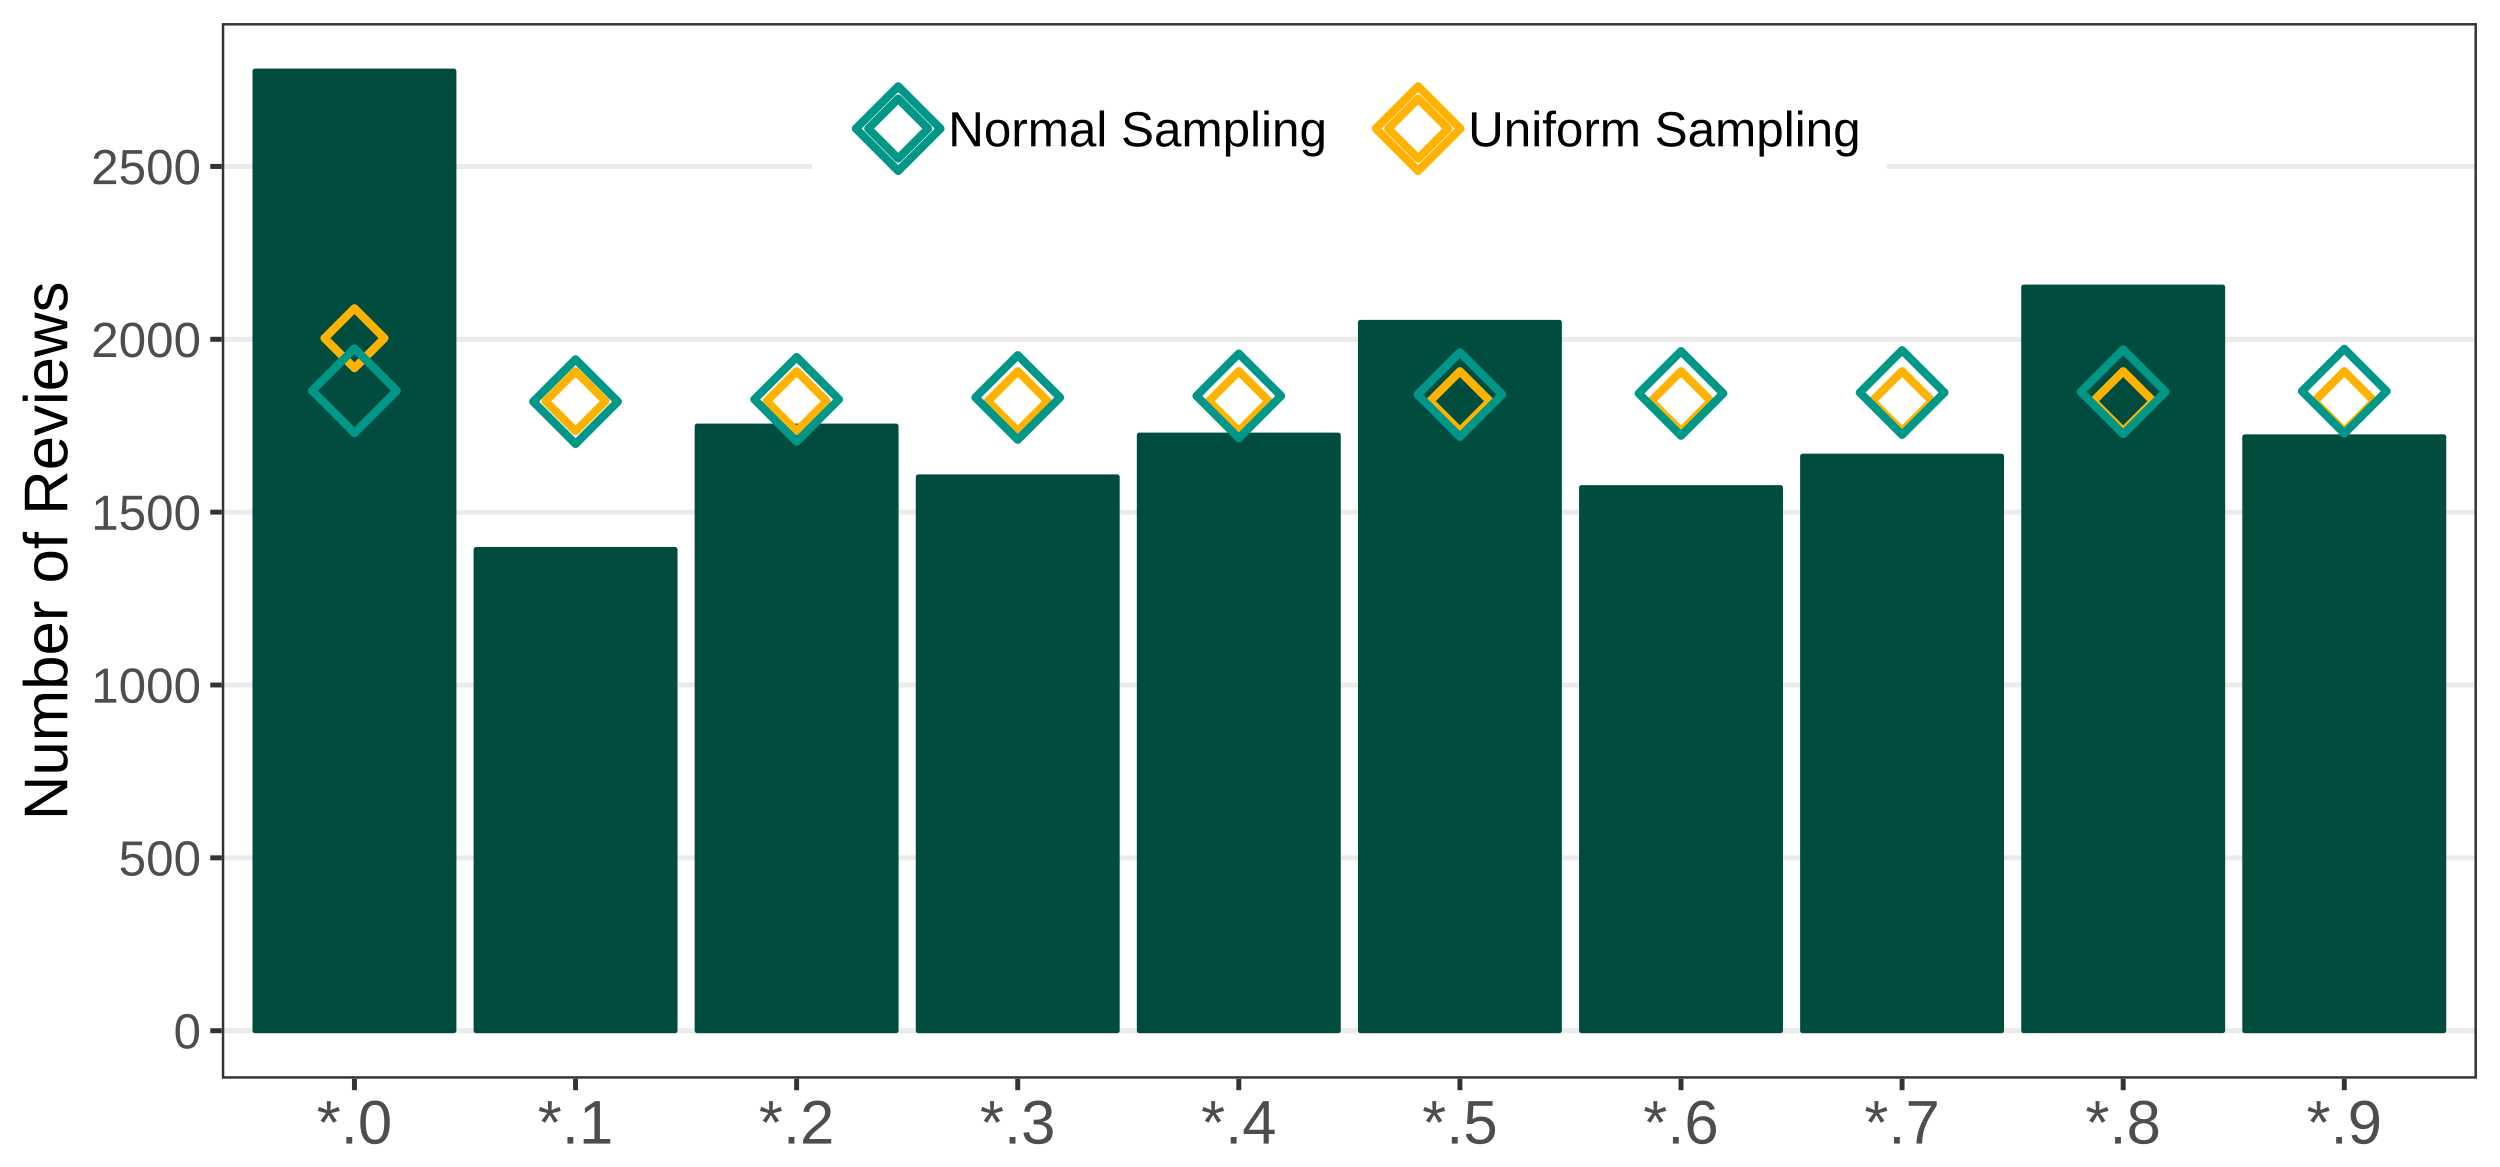
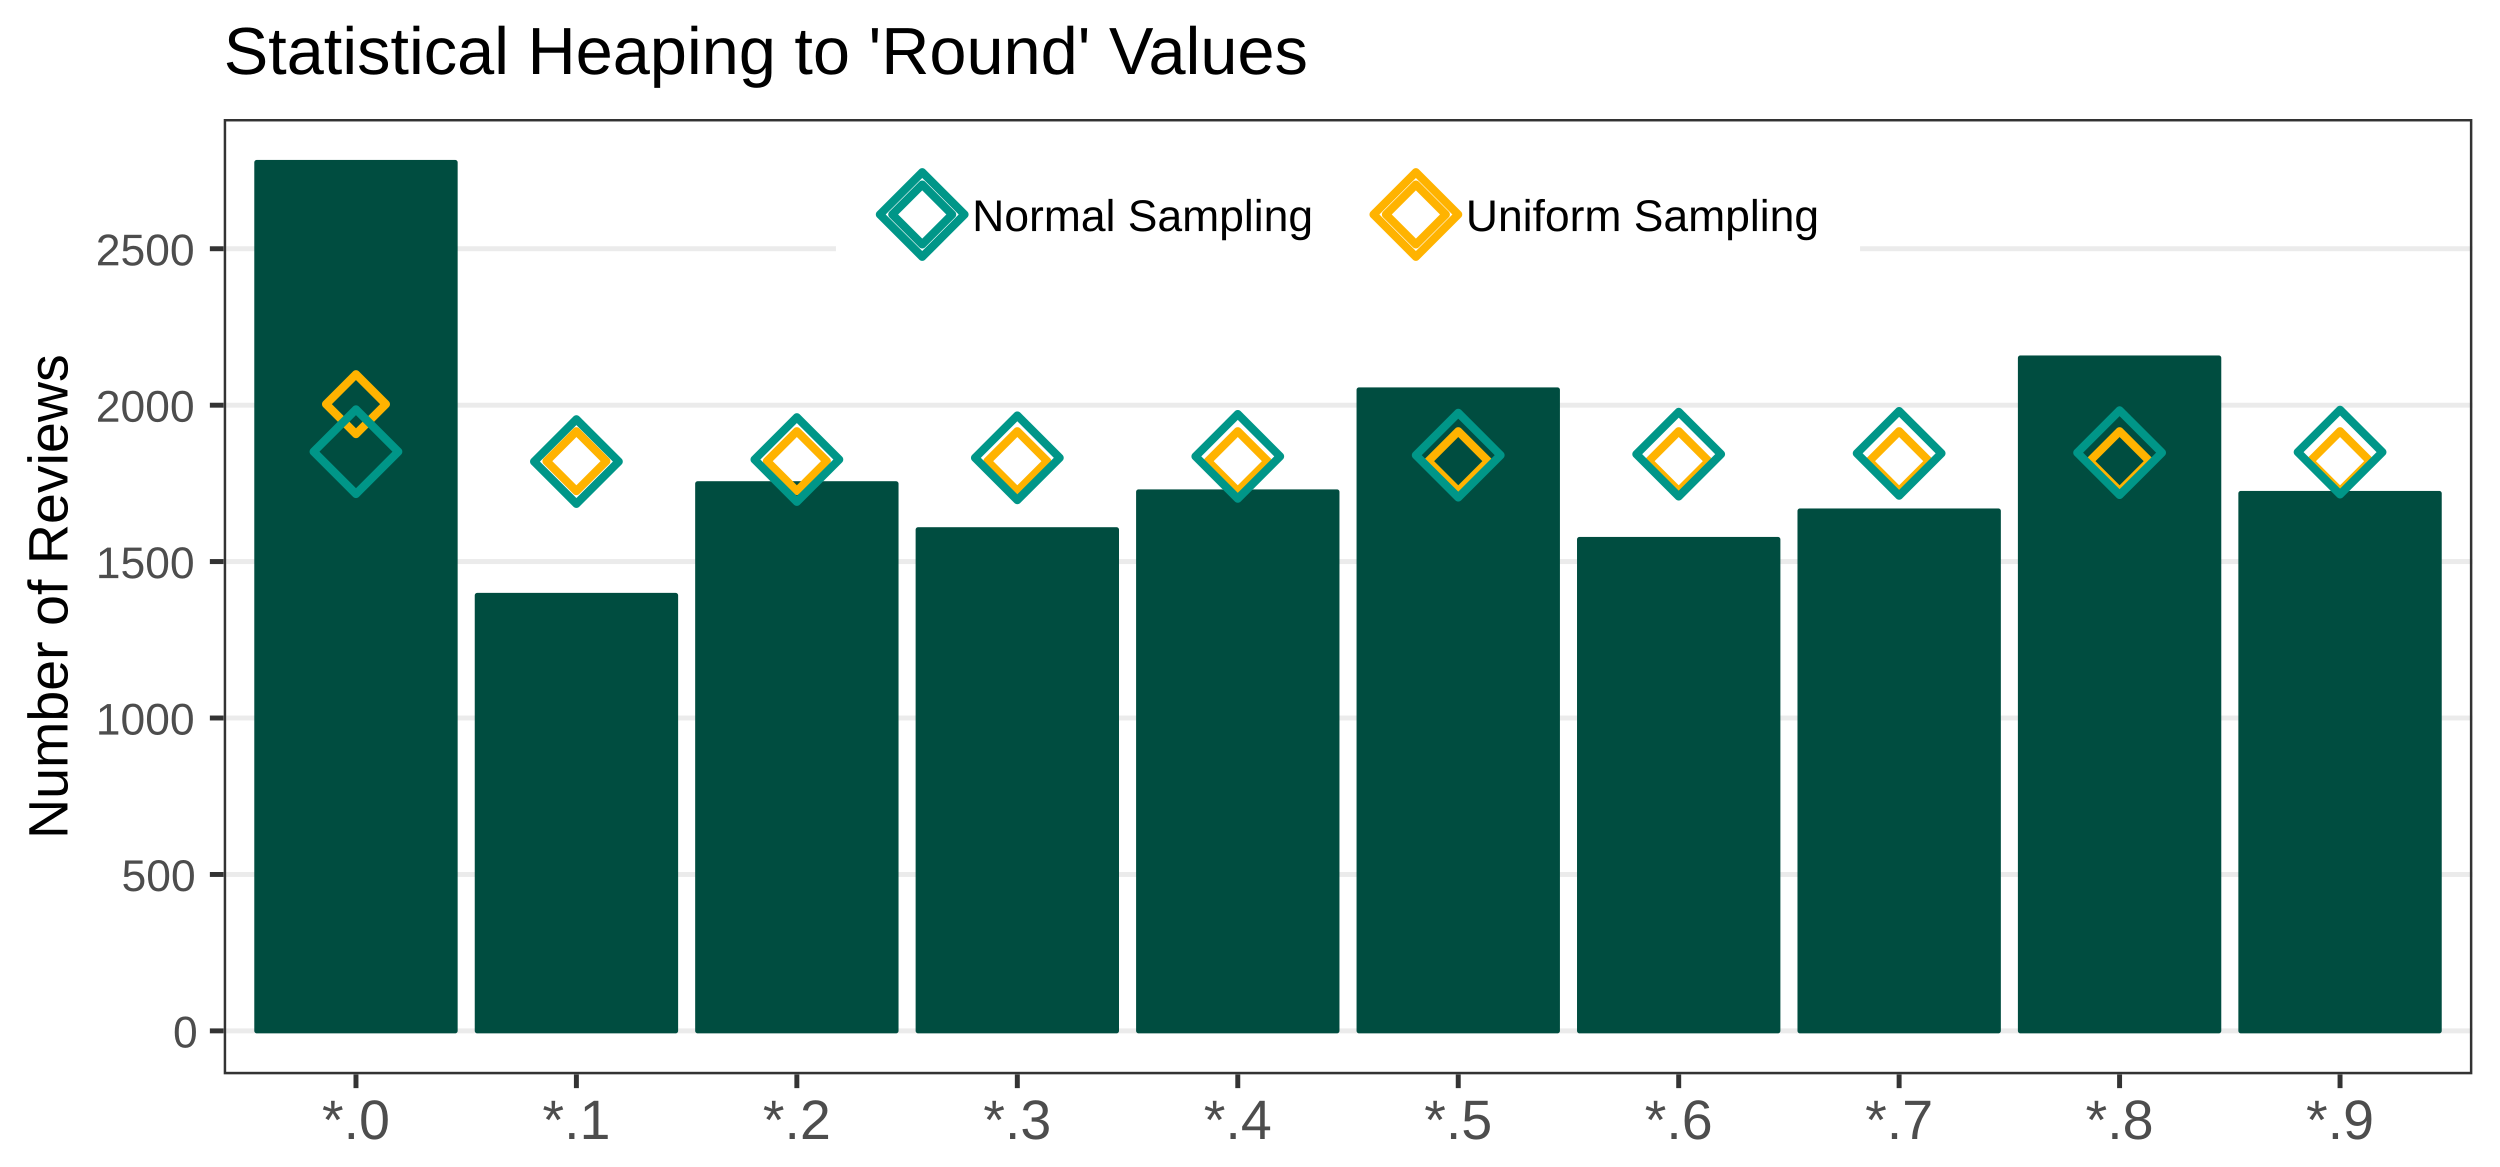
<svg xmlns="http://www.w3.org/2000/svg" viewBox="0 0 540.00 252.00">
  <defs>
    <style type="text/css">
    line, polyline, path, rect, circle {
      fill: none;
      stroke: #000000;
      stroke-linecap: round;
      stroke-linejoin: round;
      stroke-miterlimit: 10.00;
    }
  </style>
  </defs>
  <rect width="100%" height="100%" style="stroke: none; fill: #FFFFFF;" />
-   <rect x="0.00" y="0.00" width="540.00" height="252.00" style="stroke-width: 1.07; stroke: #FFFFFF; fill: #FFFFFF;" />
+   <rect x="-0.00" y="0.00" width="540.00" height="252.00" style="stroke-width: 1.07; stroke: #FFFFFF; fill: #FFFFFF;" />
  <defs>
-     <clipPath id="cp1">
-       <rect x="47.91" y="4.98" width="487.11" height="228.01" />
+     <clipPath id="cpNDguMzE1NXw1MzQuMDIyfDIzMi4wNDl8MjUuNjk3Ng==">
+       <rect x="48.32" y="25.70" width="485.71" height="206.35" />
    </clipPath>
  </defs>
-   <rect x="47.91" y="4.98" width="487.11" height="228.01" style="stroke-width: 1.07; stroke: none; fill: #FFFFFF;" clip-path="url(#cp1)" />
-   <polyline points="47.91,222.63 535.02,222.63 " style="stroke-width: 1.07; stroke: #EBEBEB; stroke-linecap: butt;" clip-path="url(#cp1)" />
-   <polyline points="47.91,185.29 535.02,185.29 " style="stroke-width: 1.07; stroke: #EBEBEB; stroke-linecap: butt;" clip-path="url(#cp1)" />
-   <polyline points="47.91,147.96 535.02,147.96 " style="stroke-width: 1.07; stroke: #EBEBEB; stroke-linecap: butt;" clip-path="url(#cp1)" />
-   <polyline points="47.91,110.62 535.02,110.62 " style="stroke-width: 1.07; stroke: #EBEBEB; stroke-linecap: butt;" clip-path="url(#cp1)" />
-   <polyline points="47.91,73.29 535.02,73.29 " style="stroke-width: 1.07; stroke: #EBEBEB; stroke-linecap: butt;" clip-path="url(#cp1)" />
-   <polyline points="47.91,35.95 535.02,35.95 " style="stroke-width: 1.07; stroke: #EBEBEB; stroke-linecap: butt;" clip-path="url(#cp1)" />
-   <rect x="55.07" y="15.35" width="42.98" height="207.28" style="stroke-width: 1.07; stroke: #004D40; stroke-linecap: butt; fill: #004D40;" clip-path="url(#cp1)" />
-   <rect x="102.83" y="118.69" width="42.98" height="103.94" style="stroke-width: 1.07; stroke: #004D40; stroke-linecap: butt; fill: #004D40;" clip-path="url(#cp1)" />
-   <rect x="150.58" y="92.03" width="42.98" height="130.60" style="stroke-width: 1.07; stroke: #004D40; stroke-linecap: butt; fill: #004D40;" clip-path="url(#cp1)" />
-   <rect x="198.34" y="103.01" width="42.98" height="119.62" style="stroke-width: 1.07; stroke: #004D40; stroke-linecap: butt; fill: #004D40;" clip-path="url(#cp1)" />
-   <rect x="246.09" y="93.97" width="42.98" height="128.66" style="stroke-width: 1.07; stroke: #004D40; stroke-linecap: butt; fill: #004D40;" clip-path="url(#cp1)" />
-   <rect x="293.85" y="69.63" width="42.98" height="153.00" style="stroke-width: 1.07; stroke: #004D40; stroke-linecap: butt; fill: #004D40;" clip-path="url(#cp1)" />
-   <rect x="341.61" y="105.32" width="42.98" height="117.31" style="stroke-width: 1.07; stroke: #004D40; stroke-linecap: butt; fill: #004D40;" clip-path="url(#cp1)" />
-   <rect x="389.36" y="98.53" width="42.98" height="124.10" style="stroke-width: 1.07; stroke: #004D40; stroke-linecap: butt; fill: #004D40;" clip-path="url(#cp1)" />
-   <rect x="437.12" y="62.01" width="42.98" height="160.61" style="stroke-width: 1.07; stroke: #004D40; stroke-linecap: butt; fill: #004D40;" clip-path="url(#cp1)" />
-   <rect x="484.87" y="94.35" width="42.98" height="128.28" style="stroke-width: 1.07; stroke: #004D40; stroke-linecap: butt; fill: #004D40;" clip-path="url(#cp1)" />
-   <polyline points="76.56,79.51 83.02,73.05 76.56,66.59 70.10,73.05 76.56,79.51 " style="stroke-width: 1.77; stroke: #FFB300;" clip-path="url(#cp1)" />
-   <polyline points="124.32,93.11 130.78,86.65 124.32,80.19 117.86,86.65 124.32,93.11 " style="stroke-width: 1.77; stroke: #FFB300;" clip-path="url(#cp1)" />
-   <polyline points="172.07,93.11 178.53,86.65 172.07,80.19 165.61,86.65 172.07,93.11 " style="stroke-width: 1.77; stroke: #FFB300;" clip-path="url(#cp1)" />
-   <polyline points="219.83,93.11 226.29,86.65 219.83,80.19 213.37,86.65 219.83,93.11 " style="stroke-width: 1.77; stroke: #FFB300;" clip-path="url(#cp1)" />
-   <polyline points="267.58,93.11 274.04,86.65 267.58,80.19 261.13,86.65 267.58,93.11 " style="stroke-width: 1.77; stroke: #FFB300;" clip-path="url(#cp1)" />
-   <polyline points="315.34,93.11 321.80,86.65 315.34,80.19 308.88,86.65 315.34,93.11 " style="stroke-width: 1.77; stroke: #FFB300;" clip-path="url(#cp1)" />
-   <polyline points="363.10,93.11 369.56,86.65 363.10,80.19 356.64,86.65 363.10,93.11 " style="stroke-width: 1.77; stroke: #FFB300;" clip-path="url(#cp1)" />
-   <polyline points="410.85,93.11 417.31,86.65 410.85,80.19 404.39,86.65 410.85,93.11 " style="stroke-width: 1.77; stroke: #FFB300;" clip-path="url(#cp1)" />
-   <polyline points="458.61,93.11 465.07,86.65 458.61,80.19 452.15,86.65 458.61,93.11 " style="stroke-width: 1.77; stroke: #FFB300;" clip-path="url(#cp1)" />
-   <polyline points="506.37,93.11 512.82,86.65 506.37,80.19 499.91,86.65 506.37,93.11 " style="stroke-width: 1.77; stroke: #FFB300;" clip-path="url(#cp1)" />
-   <polyline points="76.56,93.52 85.69,84.39 76.56,75.26 67.43,84.39 76.56,93.52 " style="stroke-width: 1.77; stroke: #009688;" clip-path="url(#cp1)" />
-   <polyline points="124.32,95.89 133.45,86.75 124.32,77.62 115.18,86.75 124.32,95.89 " style="stroke-width: 1.77; stroke: #009688;" clip-path="url(#cp1)" />
-   <polyline points="172.07,95.40 181.21,86.27 172.07,77.13 162.94,86.27 172.07,95.40 " style="stroke-width: 1.77; stroke: #009688;" clip-path="url(#cp1)" />
-   <polyline points="219.83,94.99 228.96,85.85 219.83,76.72 210.69,85.85 219.83,94.99 " style="stroke-width: 1.77; stroke: #009688;" clip-path="url(#cp1)" />
-   <polyline points="267.58,94.64 276.72,85.51 267.58,76.38 258.45,85.51 267.58,94.64 " style="stroke-width: 1.77; stroke: #009688;" clip-path="url(#cp1)" />
-   <polyline points="315.34,94.35 324.47,85.22 315.34,76.09 306.21,85.22 315.34,94.35 " style="stroke-width: 1.77; stroke: #009688;" clip-path="url(#cp1)" />
-   <polyline points="363.10,94.12 372.23,84.98 363.10,75.85 353.96,84.98 363.10,94.12 " style="stroke-width: 1.77; stroke: #009688;" clip-path="url(#cp1)" />
-   <polyline points="410.85,93.92 419.99,84.79 410.85,75.65 401.72,84.79 410.85,93.92 " style="stroke-width: 1.77; stroke: #009688;" clip-path="url(#cp1)" />
-   <polyline points="458.61,93.76 467.74,84.63 458.61,75.49 449.48,84.63 458.61,93.76 " style="stroke-width: 1.77; stroke: #009688;" clip-path="url(#cp1)" />
-   <polyline points="506.37,93.63 515.50,84.50 506.37,75.36 497.23,84.50 506.37,93.63 " style="stroke-width: 1.77; stroke: #009688;" clip-path="url(#cp1)" />
-   <rect x="47.91" y="4.98" width="487.11" height="228.01" style="stroke-width: 1.07; stroke: #333333;" clip-path="url(#cp1)" />
+   <rect x="48.32" y="25.70" width="485.71" height="206.35" style="stroke-width: 1.07; stroke: none; fill: #FFFFFF;" clip-path="url(#cpNDguMzE1NXw1MzQuMDIyfDIzMi4wNDl8MjUuNjk3Ng==)" />
+   <polyline points="48.32,222.67 534.02,222.67 " style="stroke-width: 1.07; stroke: #EBEBEB; stroke-linecap: butt;" clip-path="url(#cpNDguMzE1NXw1MzQuMDIyfDIzMi4wNDl8MjUuNjk3Ng==)" />
+   <polyline points="48.32,188.88 534.02,188.88 " style="stroke-width: 1.07; stroke: #EBEBEB; stroke-linecap: butt;" clip-path="url(#cpNDguMzE1NXw1MzQuMDIyfDIzMi4wNDl8MjUuNjk3Ng==)" />
+   <polyline points="48.32,155.09 534.02,155.09 " style="stroke-width: 1.07; stroke: #EBEBEB; stroke-linecap: butt;" clip-path="url(#cpNDguMzE1NXw1MzQuMDIyfDIzMi4wNDl8MjUuNjk3Ng==)" />
+   <polyline points="48.32,121.30 534.02,121.30 " style="stroke-width: 1.07; stroke: #EBEBEB; stroke-linecap: butt;" clip-path="url(#cpNDguMzE1NXw1MzQuMDIyfDIzMi4wNDl8MjUuNjk3Ng==)" />
+   <polyline points="48.32,87.52 534.02,87.52 " style="stroke-width: 1.07; stroke: #EBEBEB; stroke-linecap: butt;" clip-path="url(#cpNDguMzE1NXw1MzQuMDIyfDIzMi4wNDl8MjUuNjk3Ng==)" />
+   <polyline points="48.32,53.73 534.02,53.73 " style="stroke-width: 1.07; stroke: #EBEBEB; stroke-linecap: butt;" clip-path="url(#cpNDguMzE1NXw1MzQuMDIyfDIzMi4wNDl8MjUuNjk3Ng==)" />
+   <rect x="55.46" y="35.08" width="42.86" height="187.59" style="stroke-width: 1.07; stroke: #004D40; stroke-linecap: butt; fill: #004D40;" clip-path="url(#cpNDguMzE1NXw1MzQuMDIyfDIzMi4wNDl8MjUuNjk3Ng==)" />
+   <rect x="103.08" y="128.60" width="42.86" height="94.07" style="stroke-width: 1.07; stroke: #004D40; stroke-linecap: butt; fill: #004D40;" clip-path="url(#cpNDguMzE1NXw1MzQuMDIyfDIzMi4wNDl8MjUuNjk3Ng==)" />
+   <rect x="150.69" y="104.48" width="42.86" height="118.19" style="stroke-width: 1.07; stroke: #004D40; stroke-linecap: butt; fill: #004D40;" clip-path="url(#cpNDguMzE1NXw1MzQuMDIyfDIzMi4wNDl8MjUuNjk3Ng==)" />
+   <rect x="198.31" y="114.41" width="42.86" height="108.26" style="stroke-width: 1.07; stroke: #004D40; stroke-linecap: butt; fill: #004D40;" clip-path="url(#cpNDguMzE1NXw1MzQuMDIyfDIzMi4wNDl8MjUuNjk3Ng==)" />
+   <rect x="245.93" y="106.24" width="42.86" height="116.43" style="stroke-width: 1.07; stroke: #004D40; stroke-linecap: butt; fill: #004D40;" clip-path="url(#cpNDguMzE1NXw1MzQuMDIyfDIzMi4wNDl8MjUuNjk3Ng==)" />
+   <rect x="293.55" y="84.21" width="42.86" height="138.46" style="stroke-width: 1.07; stroke: #004D40; stroke-linecap: butt; fill: #004D40;" clip-path="url(#cpNDguMzE1NXw1MzQuMDIyfDIzMi4wNDl8MjUuNjk3Ng==)" />
+   <rect x="341.17" y="116.51" width="42.86" height="106.16" style="stroke-width: 1.07; stroke: #004D40; stroke-linecap: butt; fill: #004D40;" clip-path="url(#cpNDguMzE1NXw1MzQuMDIyfDIzMi4wNDl8MjUuNjk3Ng==)" />
+   <rect x="388.79" y="110.36" width="42.86" height="112.31" style="stroke-width: 1.07; stroke: #004D40; stroke-linecap: butt; fill: #004D40;" clip-path="url(#cpNDguMzE1NXw1MzQuMDIyfDIzMi4wNDl8MjUuNjk3Ng==)" />
+   <rect x="436.40" y="77.31" width="42.86" height="145.36" style="stroke-width: 1.07; stroke: #004D40; stroke-linecap: butt; fill: #004D40;" clip-path="url(#cpNDguMzE1NXw1MzQuMDIyfDIzMi4wNDl8MjUuNjk3Ng==)" />
+   <rect x="484.02" y="106.57" width="42.86" height="116.10" style="stroke-width: 1.07; stroke: #004D40; stroke-linecap: butt; fill: #004D40;" clip-path="url(#cpNDguMzE1NXw1MzQuMDIyfDIzMi4wNDl8MjUuNjk3Ng==)" />
+   <polyline points="76.89,93.76 83.35,87.30 76.89,80.84 70.43,87.30 76.89,93.76 " style="stroke-width: 1.77; stroke: #FFB300;" clip-path="url(#cpNDguMzE1NXw1MzQuMDIyfDIzMi4wNDl8MjUuNjk3Ng==)" />
+   <polyline points="124.50,106.07 130.96,99.61 124.50,93.15 118.05,99.61 124.50,106.07 " style="stroke-width: 1.77; stroke: #FFB300;" clip-path="url(#cpNDguMzE1NXw1MzQuMDIyfDIzMi4wNDl8MjUuNjk3Ng==)" />
+   <polyline points="172.12,106.07 178.58,99.61 172.12,93.15 165.66,99.61 172.12,106.07 " style="stroke-width: 1.77; stroke: #FFB300;" clip-path="url(#cpNDguMzE1NXw1MzQuMDIyfDIzMi4wNDl8MjUuNjk3Ng==)" />
+   <polyline points="219.74,106.07 226.20,99.61 219.74,93.15 213.28,99.61 219.74,106.07 " style="stroke-width: 1.77; stroke: #FFB300;" clip-path="url(#cpNDguMzE1NXw1MzQuMDIyfDIzMi4wNDl8MjUuNjk3Ng==)" />
+   <polyline points="267.36,106.07 273.82,99.61 267.36,93.15 260.90,99.61 267.36,106.07 " style="stroke-width: 1.77; stroke: #FFB300;" clip-path="url(#cpNDguMzE1NXw1MzQuMDIyfDIzMi4wNDl8MjUuNjk3Ng==)" />
+   <polyline points="314.98,106.07 321.44,99.61 314.98,93.15 308.52,99.61 314.98,106.07 " style="stroke-width: 1.77; stroke: #FFB300;" clip-path="url(#cpNDguMzE1NXw1MzQuMDIyfDIzMi4wNDl8MjUuNjk3Ng==)" />
+   <polyline points="362.60,106.07 369.06,99.61 362.60,93.15 356.14,99.61 362.60,106.07 " style="stroke-width: 1.77; stroke: #FFB300;" clip-path="url(#cpNDguMzE1NXw1MzQuMDIyfDIzMi4wNDl8MjUuNjk3Ng==)" />
+   <polyline points="410.21,106.07 416.67,99.61 410.21,93.15 403.76,99.61 410.21,106.07 " style="stroke-width: 1.77; stroke: #FFB300;" clip-path="url(#cpNDguMzE1NXw1MzQuMDIyfDIzMi4wNDl8MjUuNjk3Ng==)" />
+   <polyline points="457.83,106.07 464.29,99.61 457.83,93.15 451.37,99.61 457.83,106.07 " style="stroke-width: 1.77; stroke: #FFB300;" clip-path="url(#cpNDguMzE1NXw1MzQuMDIyfDIzMi4wNDl8MjUuNjk3Ng==)" />
+   <polyline points="505.45,106.07 511.91,99.61 505.45,93.15 498.99,99.61 505.45,106.07 " style="stroke-width: 1.77; stroke: #FFB300;" clip-path="url(#cpNDguMzE1NXw1MzQuMDIyfDIzMi4wNDl8MjUuNjk3Ng==)" />
+   <polyline points="76.89,106.70 86.02,97.56 76.89,88.43 67.75,97.56 76.89,106.70 " style="stroke-width: 1.77; stroke: #009688;" clip-path="url(#cpNDguMzE1NXw1MzQuMDIyfDIzMi4wNDl8MjUuNjk3Ng==)" />
+   <polyline points="124.50,108.83 133.64,99.70 124.50,90.57 115.37,99.70 124.50,108.83 " style="stroke-width: 1.77; stroke: #009688;" clip-path="url(#cpNDguMzE1NXw1MzQuMDIyfDIzMi4wNDl8MjUuNjk3Ng==)" />
+   <polyline points="172.12,108.39 181.26,99.26 172.12,90.13 162.99,99.26 172.12,108.39 " style="stroke-width: 1.77; stroke: #009688;" clip-path="url(#cpNDguMzE1NXw1MzQuMDIyfDIzMi4wNDl8MjUuNjk3Ng==)" />
+   <polyline points="219.74,108.02 228.88,98.89 219.74,89.75 210.61,98.89 219.74,108.02 " style="stroke-width: 1.77; stroke: #009688;" clip-path="url(#cpNDguMzE1NXw1MzQuMDIyfDIzMi4wNDl8MjUuNjk3Ng==)" />
+   <polyline points="267.36,107.71 276.49,98.58 267.36,89.44 258.23,98.58 267.36,107.71 " style="stroke-width: 1.77; stroke: #009688;" clip-path="url(#cpNDguMzE1NXw1MzQuMDIyfDIzMi4wNDl8MjUuNjk3Ng==)" />
+   <polyline points="314.98,107.45 324.11,98.32 314.98,89.18 305.84,98.32 314.98,107.45 " style="stroke-width: 1.77; stroke: #009688;" clip-path="url(#cpNDguMzE1NXw1MzQuMDIyfDIzMi4wNDl8MjUuNjk3Ng==)" />
+   <polyline points="362.60,107.23 371.73,98.10 362.60,88.97 353.46,98.10 362.60,107.23 " style="stroke-width: 1.77; stroke: #009688;" clip-path="url(#cpNDguMzE1NXw1MzQuMDIyfDIzMi4wNDl8MjUuNjk3Ng==)" />
+   <polyline points="410.21,107.06 419.35,97.92 410.21,88.79 401.08,97.92 410.21,107.06 " style="stroke-width: 1.77; stroke: #009688;" clip-path="url(#cpNDguMzE1NXw1MzQuMDIyfDIzMi4wNDl8MjUuNjk3Ng==)" />
+   <polyline points="457.83,106.91 466.97,97.78 457.83,88.64 448.70,97.78 457.83,106.91 " style="stroke-width: 1.77; stroke: #009688;" clip-path="url(#cpNDguMzE1NXw1MzQuMDIyfDIzMi4wNDl8MjUuNjk3Ng==)" />
+   <polyline points="505.45,106.79 514.59,97.66 505.45,88.52 496.32,97.66 505.45,106.79 " style="stroke-width: 1.77; stroke: #009688;" clip-path="url(#cpNDguMzE1NXw1MzQuMDIyfDIzMi4wNDl8MjUuNjk3Ng==)" />
+   <rect x="48.32" y="25.70" width="485.71" height="206.35" style="stroke-width: 1.07; stroke: #333333;" clip-path="url(#cpNDguMzE1NXw1MzQuMDIyfDIzMi4wNDl8MjUuNjk3Ng==)" />
  <defs>
-     <clipPath id="cp2">
+     <clipPath id="cpMHw1NDB8MjUyfDA=">
      <rect x="0.00" y="0.00" width="540.00" height="252.00" />
    </clipPath>
  </defs>
-   <g clip-path="url(#cp2)">
-     <text x="37.49" y="226.44" style="font-size: 8.00pt; fill: #4D4D4D; font-family: Arial;">0</text>
+   <g clip-path="url(#cpMHw1NDB8MjUyfDA=)">
+     <text x="37.37" y="226.25" style="font-size: 9.60px; fill: #4D4D4D; font-family: Arial;" textLength="5.56px" lengthAdjust="spacingAndGlyphs">0</text>
  </g>
-   <g clip-path="url(#cp2)">
-     <text x="25.63" y="189.11" style="font-size: 8.00pt; fill: #4D4D4D; font-family: Arial;">500</text>
+   <g clip-path="url(#cpMHw1NDB8MjUyfDA=)">
+     <text x="26.25" y="192.46" style="font-size: 9.60px; fill: #4D4D4D; font-family: Arial;" textLength="16.68px" lengthAdjust="spacingAndGlyphs">500</text>
  </g>
-   <g clip-path="url(#cp2)">
-     <text x="19.69" y="151.78" style="font-size: 8.00pt; fill: #4D4D4D; font-family: Arial;">1000</text>
+   <g clip-path="url(#cpMHw1NDB8MjUyfDA=)">
+     <text x="20.69" y="158.67" style="font-size: 9.60px; fill: #4D4D4D; font-family: Arial;" textLength="22.25px" lengthAdjust="spacingAndGlyphs">1000</text>
  </g>
-   <g clip-path="url(#cp2)">
-     <text x="19.69" y="114.44" style="font-size: 8.00pt; fill: #4D4D4D; font-family: Arial;">1500</text>
+   <g clip-path="url(#cpMHw1NDB8MjUyfDA=)">
+     <text x="20.69" y="124.88" style="font-size: 9.60px; fill: #4D4D4D; font-family: Arial;" textLength="22.25px" lengthAdjust="spacingAndGlyphs">1500</text>
  </g>
-   <g clip-path="url(#cp2)">
-     <text x="19.69" y="77.11" style="font-size: 8.00pt; fill: #4D4D4D; font-family: Arial;">2000</text>
+   <g clip-path="url(#cpMHw1NDB8MjUyfDA=)">
+     <text x="20.69" y="91.09" style="font-size: 9.60px; fill: #4D4D4D; font-family: Arial;" textLength="22.25px" lengthAdjust="spacingAndGlyphs">2000</text>
  </g>
-   <g clip-path="url(#cp2)">
-     <text x="19.69" y="39.77" style="font-size: 8.00pt; fill: #4D4D4D; font-family: Arial;">2500</text>
+   <g clip-path="url(#cpMHw1NDB8MjUyfDA=)">
+     <text x="20.69" y="57.31" style="font-size: 9.60px; fill: #4D4D4D; font-family: Arial;" textLength="22.25px" lengthAdjust="spacingAndGlyphs">2500</text>
  </g>
-   <polyline points="45.42,222.63 47.91,222.63 " style="stroke-width: 1.07; stroke: #333333; stroke-linecap: butt;" clip-path="url(#cp2)" />
-   <polyline points="45.42,185.29 47.91,185.29 " style="stroke-width: 1.07; stroke: #333333; stroke-linecap: butt;" clip-path="url(#cp2)" />
-   <polyline points="45.42,147.96 47.91,147.96 " style="stroke-width: 1.07; stroke: #333333; stroke-linecap: butt;" clip-path="url(#cp2)" />
-   <polyline points="45.42,110.62 47.91,110.62 " style="stroke-width: 1.07; stroke: #333333; stroke-linecap: butt;" clip-path="url(#cp2)" />
-   <polyline points="45.42,73.29 47.91,73.29 " style="stroke-width: 1.07; stroke: #333333; stroke-linecap: butt;" clip-path="url(#cp2)" />
-   <polyline points="45.42,35.95 47.91,35.95 " style="stroke-width: 1.07; stroke: #333333; stroke-linecap: butt;" clip-path="url(#cp2)" />
-   <polyline points="76.56,235.48 76.56,232.99 " style="stroke-width: 1.07; stroke: #333333; stroke-linecap: butt;" clip-path="url(#cp2)" />
-   <polyline points="124.32,235.48 124.32,232.99 " style="stroke-width: 1.07; stroke: #333333; stroke-linecap: butt;" clip-path="url(#cp2)" />
-   <polyline points="172.07,235.48 172.07,232.99 " style="stroke-width: 1.07; stroke: #333333; stroke-linecap: butt;" clip-path="url(#cp2)" />
-   <polyline points="219.83,235.48 219.83,232.99 " style="stroke-width: 1.07; stroke: #333333; stroke-linecap: butt;" clip-path="url(#cp2)" />
-   <polyline points="267.58,235.48 267.58,232.99 " style="stroke-width: 1.07; stroke: #333333; stroke-linecap: butt;" clip-path="url(#cp2)" />
-   <polyline points="315.34,235.48 315.34,232.99 " style="stroke-width: 1.07; stroke: #333333; stroke-linecap: butt;" clip-path="url(#cp2)" />
-   <polyline points="363.10,235.48 363.10,232.99 " style="stroke-width: 1.07; stroke: #333333; stroke-linecap: butt;" clip-path="url(#cp2)" />
-   <polyline points="410.85,235.48 410.85,232.99 " style="stroke-width: 1.07; stroke: #333333; stroke-linecap: butt;" clip-path="url(#cp2)" />
-   <polyline points="458.61,235.48 458.61,232.99 " style="stroke-width: 1.07; stroke: #333333; stroke-linecap: butt;" clip-path="url(#cp2)" />
-   <polyline points="506.37,235.48 506.37,232.99 " style="stroke-width: 1.07; stroke: #333333; stroke-linecap: butt;" clip-path="url(#cp2)" />
-   <g clip-path="url(#cp2)">
-     <text x="68.41" y="247.02" style="font-size: 10.00pt; fill: #4D4D4D; font-family: Arial;">*.0</text>
+   <polyline points="45.33,222.67 48.32,222.67 " style="stroke-width: 1.07; stroke: #333333; stroke-linecap: butt;" clip-path="url(#cpMHw1NDB8MjUyfDA=)" />
+   <polyline points="45.33,188.88 48.32,188.88 " style="stroke-width: 1.07; stroke: #333333; stroke-linecap: butt;" clip-path="url(#cpMHw1NDB8MjUyfDA=)" />
+   <polyline points="45.33,155.09 48.32,155.09 " style="stroke-width: 1.07; stroke: #333333; stroke-linecap: butt;" clip-path="url(#cpMHw1NDB8MjUyfDA=)" />
+   <polyline points="45.33,121.30 48.32,121.30 " style="stroke-width: 1.07; stroke: #333333; stroke-linecap: butt;" clip-path="url(#cpMHw1NDB8MjUyfDA=)" />
+   <polyline points="45.33,87.52 48.32,87.52 " style="stroke-width: 1.07; stroke: #333333; stroke-linecap: butt;" clip-path="url(#cpMHw1NDB8MjUyfDA=)" />
+   <polyline points="45.33,53.73 48.32,53.73 " style="stroke-width: 1.07; stroke: #333333; stroke-linecap: butt;" clip-path="url(#cpMHw1NDB8MjUyfDA=)" />
+   <polyline points="76.89,235.04 76.89,232.05 " style="stroke-width: 1.07; stroke: #333333; stroke-linecap: butt;" clip-path="url(#cpMHw1NDB8MjUyfDA=)" />
+   <polyline points="124.50,235.04 124.50,232.05 " style="stroke-width: 1.07; stroke: #333333; stroke-linecap: butt;" clip-path="url(#cpMHw1NDB8MjUyfDA=)" />
+   <polyline points="172.12,235.04 172.12,232.05 " style="stroke-width: 1.07; stroke: #333333; stroke-linecap: butt;" clip-path="url(#cpMHw1NDB8MjUyfDA=)" />
+   <polyline points="219.74,235.04 219.74,232.05 " style="stroke-width: 1.07; stroke: #333333; stroke-linecap: butt;" clip-path="url(#cpMHw1NDB8MjUyfDA=)" />
+   <polyline points="267.36,235.04 267.36,232.05 " style="stroke-width: 1.07; stroke: #333333; stroke-linecap: butt;" clip-path="url(#cpMHw1NDB8MjUyfDA=)" />
+   <polyline points="314.98,235.04 314.98,232.05 " style="stroke-width: 1.07; stroke: #333333; stroke-linecap: butt;" clip-path="url(#cpMHw1NDB8MjUyfDA=)" />
+   <polyline points="362.60,235.04 362.60,232.05 " style="stroke-width: 1.07; stroke: #333333; stroke-linecap: butt;" clip-path="url(#cpMHw1NDB8MjUyfDA=)" />
+   <polyline points="410.21,235.04 410.21,232.05 " style="stroke-width: 1.07; stroke: #333333; stroke-linecap: butt;" clip-path="url(#cpMHw1NDB8MjUyfDA=)" />
+   <polyline points="457.83,235.04 457.83,232.05 " style="stroke-width: 1.07; stroke: #333333; stroke-linecap: butt;" clip-path="url(#cpMHw1NDB8MjUyfDA=)" />
+   <polyline points="505.45,235.04 505.45,232.05 " style="stroke-width: 1.07; stroke: #333333; stroke-linecap: butt;" clip-path="url(#cpMHw1NDB8MjUyfDA=)" />
+   <g clip-path="url(#cpMHw1NDB8MjUyfDA=)">
+     <text x="69.55" y="246.02" style="font-size: 12.00px; fill: #4D4D4D; font-family: Arial;" textLength="14.68px" lengthAdjust="spacingAndGlyphs">*.0</text>
  </g>
-   <g clip-path="url(#cp2)">
-     <text x="116.16" y="247.02" style="font-size: 10.00pt; fill: #4D4D4D; font-family: Arial;">*.1</text>
+   <g clip-path="url(#cpMHw1NDB8MjUyfDA=)">
+     <text x="117.17" y="246.02" style="font-size: 12.00px; fill: #4D4D4D; font-family: Arial;" textLength="14.68px" lengthAdjust="spacingAndGlyphs">*.1</text>
  </g>
-   <g clip-path="url(#cp2)">
-     <text x="163.92" y="247.02" style="font-size: 10.00pt; fill: #4D4D4D; font-family: Arial;">*.2</text>
+   <g clip-path="url(#cpMHw1NDB8MjUyfDA=)">
+     <text x="164.78" y="246.02" style="font-size: 12.00px; fill: #4D4D4D; font-family: Arial;" textLength="14.68px" lengthAdjust="spacingAndGlyphs">*.2</text>
  </g>
-   <g clip-path="url(#cp2)">
-     <text x="211.67" y="247.02" style="font-size: 10.00pt; fill: #4D4D4D; font-family: Arial;">*.3</text>
+   <g clip-path="url(#cpMHw1NDB8MjUyfDA=)">
+     <text x="212.40" y="246.02" style="font-size: 12.00px; fill: #4D4D4D; font-family: Arial;" textLength="14.68px" lengthAdjust="spacingAndGlyphs">*.3</text>
  </g>
-   <g clip-path="url(#cp2)">
-     <text x="259.43" y="247.02" style="font-size: 10.00pt; fill: #4D4D4D; font-family: Arial;">*.4</text>
+   <g clip-path="url(#cpMHw1NDB8MjUyfDA=)">
+     <text x="260.02" y="246.02" style="font-size: 12.00px; fill: #4D4D4D; font-family: Arial;" textLength="14.68px" lengthAdjust="spacingAndGlyphs">*.4</text>
  </g>
-   <g clip-path="url(#cp2)">
-     <text x="307.19" y="247.02" style="font-size: 10.00pt; fill: #4D4D4D; font-family: Arial;">*.5</text>
+   <g clip-path="url(#cpMHw1NDB8MjUyfDA=)">
+     <text x="307.64" y="246.02" style="font-size: 12.00px; fill: #4D4D4D; font-family: Arial;" textLength="14.68px" lengthAdjust="spacingAndGlyphs">*.5</text>
  </g>
-   <g clip-path="url(#cp2)">
-     <text x="354.94" y="247.02" style="font-size: 10.00pt; fill: #4D4D4D; font-family: Arial;">*.6</text>
+   <g clip-path="url(#cpMHw1NDB8MjUyfDA=)">
+     <text x="355.26" y="246.02" style="font-size: 12.00px; fill: #4D4D4D; font-family: Arial;" textLength="14.68px" lengthAdjust="spacingAndGlyphs">*.6</text>
  </g>
-   <g clip-path="url(#cp2)">
-     <text x="402.70" y="247.02" style="font-size: 10.00pt; fill: #4D4D4D; font-family: Arial;">*.7</text>
+   <g clip-path="url(#cpMHw1NDB8MjUyfDA=)">
+     <text x="402.88" y="246.02" style="font-size: 12.00px; fill: #4D4D4D; font-family: Arial;" textLength="14.68px" lengthAdjust="spacingAndGlyphs">*.7</text>
  </g>
-   <g clip-path="url(#cp2)">
-     <text x="450.45" y="247.02" style="font-size: 10.00pt; fill: #4D4D4D; font-family: Arial;">*.8</text>
+   <g clip-path="url(#cpMHw1NDB8MjUyfDA=)">
+     <text x="450.49" y="246.02" style="font-size: 12.00px; fill: #4D4D4D; font-family: Arial;" textLength="14.68px" lengthAdjust="spacingAndGlyphs">*.8</text>
  </g>
-   <g clip-path="url(#cp2)">
-     <text x="498.21" y="247.02" style="font-size: 10.00pt; fill: #4D4D4D; font-family: Arial;">*.9</text>
+   <g clip-path="url(#cpMHw1NDB8MjUyfDA=)">
+     <text x="498.11" y="246.02" style="font-size: 12.00px; fill: #4D4D4D; font-family: Arial;" textLength="14.68px" lengthAdjust="spacingAndGlyphs">*.9</text>
  </g>
-   <g clip-path="url(#cp2)">
-     <text transform="translate(14.53,177.15) rotate(-90)" style="font-size: 10.00pt; font-family: Arial;">Number of Reviews</text>
+   <g clip-path="url(#cpMHw1NDB8MjUyfDA=)">
+     <text transform="translate(14.57,181.22) rotate(-90)" style="font-size: 12.00px; font-family: Arial;" textLength="104.70px" lengthAdjust="spacingAndGlyphs">Number of Reviews</text>
  </g>
-   <rect x="175.38" y="13.47" width="232.17" height="28.62" style="stroke-width: 1.07; stroke: none; fill: #FFFFFF;" clip-path="url(#cp2)" />
-   <rect x="185.37" y="19.14" width="17.28" height="17.28" style="stroke-width: 1.07; stroke: none; fill: #FFFFFF;" clip-path="url(#cp2)" />
-   <polyline points="194.01,34.24 200.47,27.78 194.01,21.32 187.55,27.78 194.01,34.24 " style="stroke-width: 1.77; stroke: #009688;" clip-path="url(#cp2)" />
-   <polyline points="194.01,36.92 203.14,27.78 194.01,18.65 184.87,27.78 194.01,36.92 " style="stroke-width: 1.77; stroke: #009688;" clip-path="url(#cp2)" />
-   <rect x="297.67" y="19.14" width="17.28" height="17.28" style="stroke-width: 1.07; stroke: none; fill: #FFFFFF;" clip-path="url(#cp2)" />
-   <polyline points="306.31,34.24 312.77,27.78 306.31,21.32 299.85,27.78 306.31,34.24 " style="stroke-width: 1.77; stroke: #FFB300;" clip-path="url(#cp2)" />
-   <polyline points="306.31,36.92 315.44,27.78 306.31,18.65 297.17,27.78 306.31,36.92 " style="stroke-width: 1.77; stroke: #FFB300;" clip-path="url(#cp2)" />
-   <g clip-path="url(#cp2)">
-     <text x="204.81" y="31.60" style="font-size: 8.00pt; font-family: Arial;">Normal Sampling   </text>
+   <rect x="180.57" y="32.02" width="221.20" height="28.62" style="stroke-width: 1.07; stroke: none; fill: #FFFFFF;" clip-path="url(#cpMHw1NDB8MjUyfDA=)" />
+   <rect x="190.56" y="37.69" width="17.28" height="17.28" style="stroke-width: 1.07; stroke: none; fill: #FFFFFF;" clip-path="url(#cpMHw1NDB8MjUyfDA=)" />
+   <polyline points="199.20,52.79 205.66,46.33 199.20,39.87 192.74,46.33 199.20,52.79 " style="stroke-width: 1.77; stroke: #009688;" clip-path="url(#cpMHw1NDB8MjUyfDA=)" />
+   <polyline points="199.20,55.47 208.33,46.33 199.20,37.20 190.06,46.33 199.20,55.47 " style="stroke-width: 1.77; stroke: #009688;" clip-path="url(#cpMHw1NDB8MjUyfDA=)" />
+   <rect x="297.19" y="37.69" width="17.28" height="17.28" style="stroke-width: 1.07; stroke: none; fill: #FFFFFF;" clip-path="url(#cpMHw1NDB8MjUyfDA=)" />
+   <polyline points="305.83,52.79 312.29,46.33 305.83,39.87 299.37,46.33 305.83,52.79 " style="stroke-width: 1.77; stroke: #FFB300;" clip-path="url(#cpMHw1NDB8MjUyfDA=)" />
+   <polyline points="305.83,55.47 314.96,46.33 305.83,37.20 296.69,46.33 305.83,55.47 " style="stroke-width: 1.77; stroke: #FFB300;" clip-path="url(#cpMHw1NDB8MjUyfDA=)" />
+   <g clip-path="url(#cpMHw1NDB8MjUyfDA=)">
+     <text x="210.00" y="49.91" style="font-size: 9.60px; font-family: Arial;" textLength="85.03px" lengthAdjust="spacingAndGlyphs">Normal Sampling   </text>
  </g>
-   <g clip-path="url(#cp2)">
-     <text x="317.11" y="31.60" style="font-size: 8.00pt; font-family: Arial;">Uniform Sampling</text>
+   <g clip-path="url(#cpMHw1NDB8MjUyfDA=)">
+     <text x="316.63" y="49.91" style="font-size: 9.60px; font-family: Arial;" textLength="79.47px" lengthAdjust="spacingAndGlyphs">Uniform Sampling</text>
+   </g>
+   <g clip-path="url(#cpMHw1NDB8MjUyfDA=)">
+     <text x="48.32" y="15.99" style="font-size: 14.40px; font-family: Arial;" textLength="228.70px" lengthAdjust="spacingAndGlyphs">Statistical Heaping to 'Round' Values</text>
  </g>
</svg>
